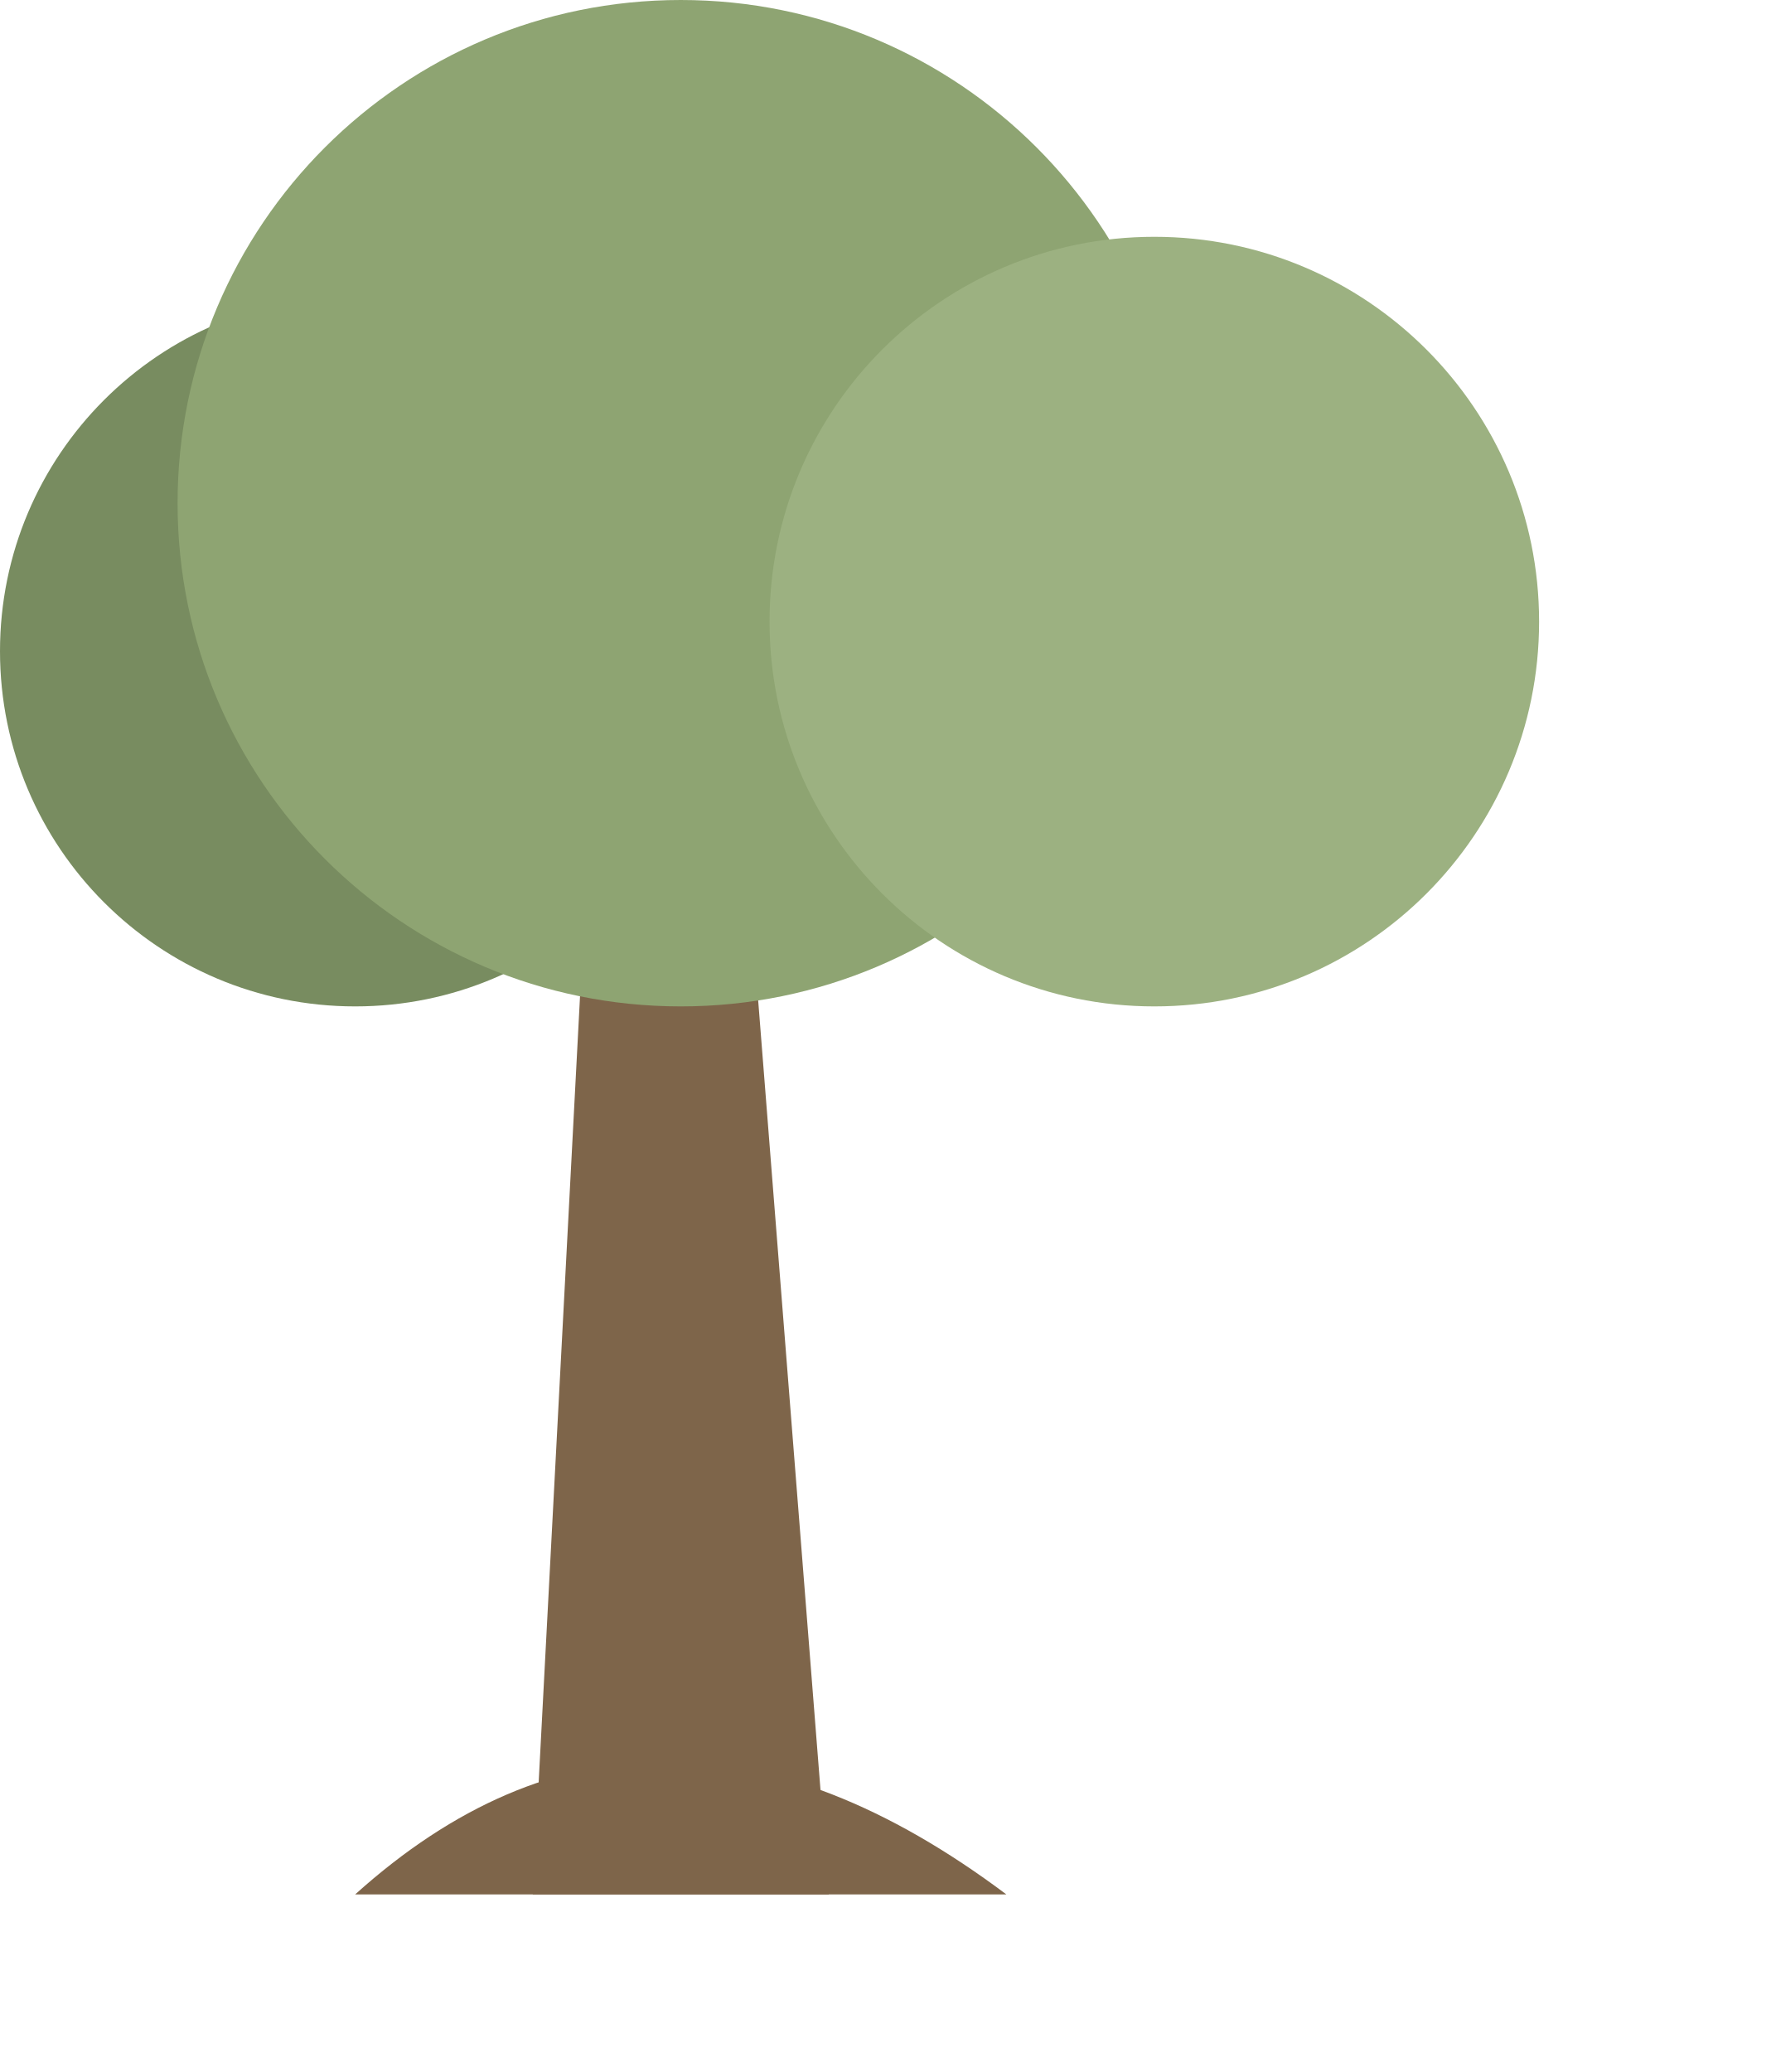
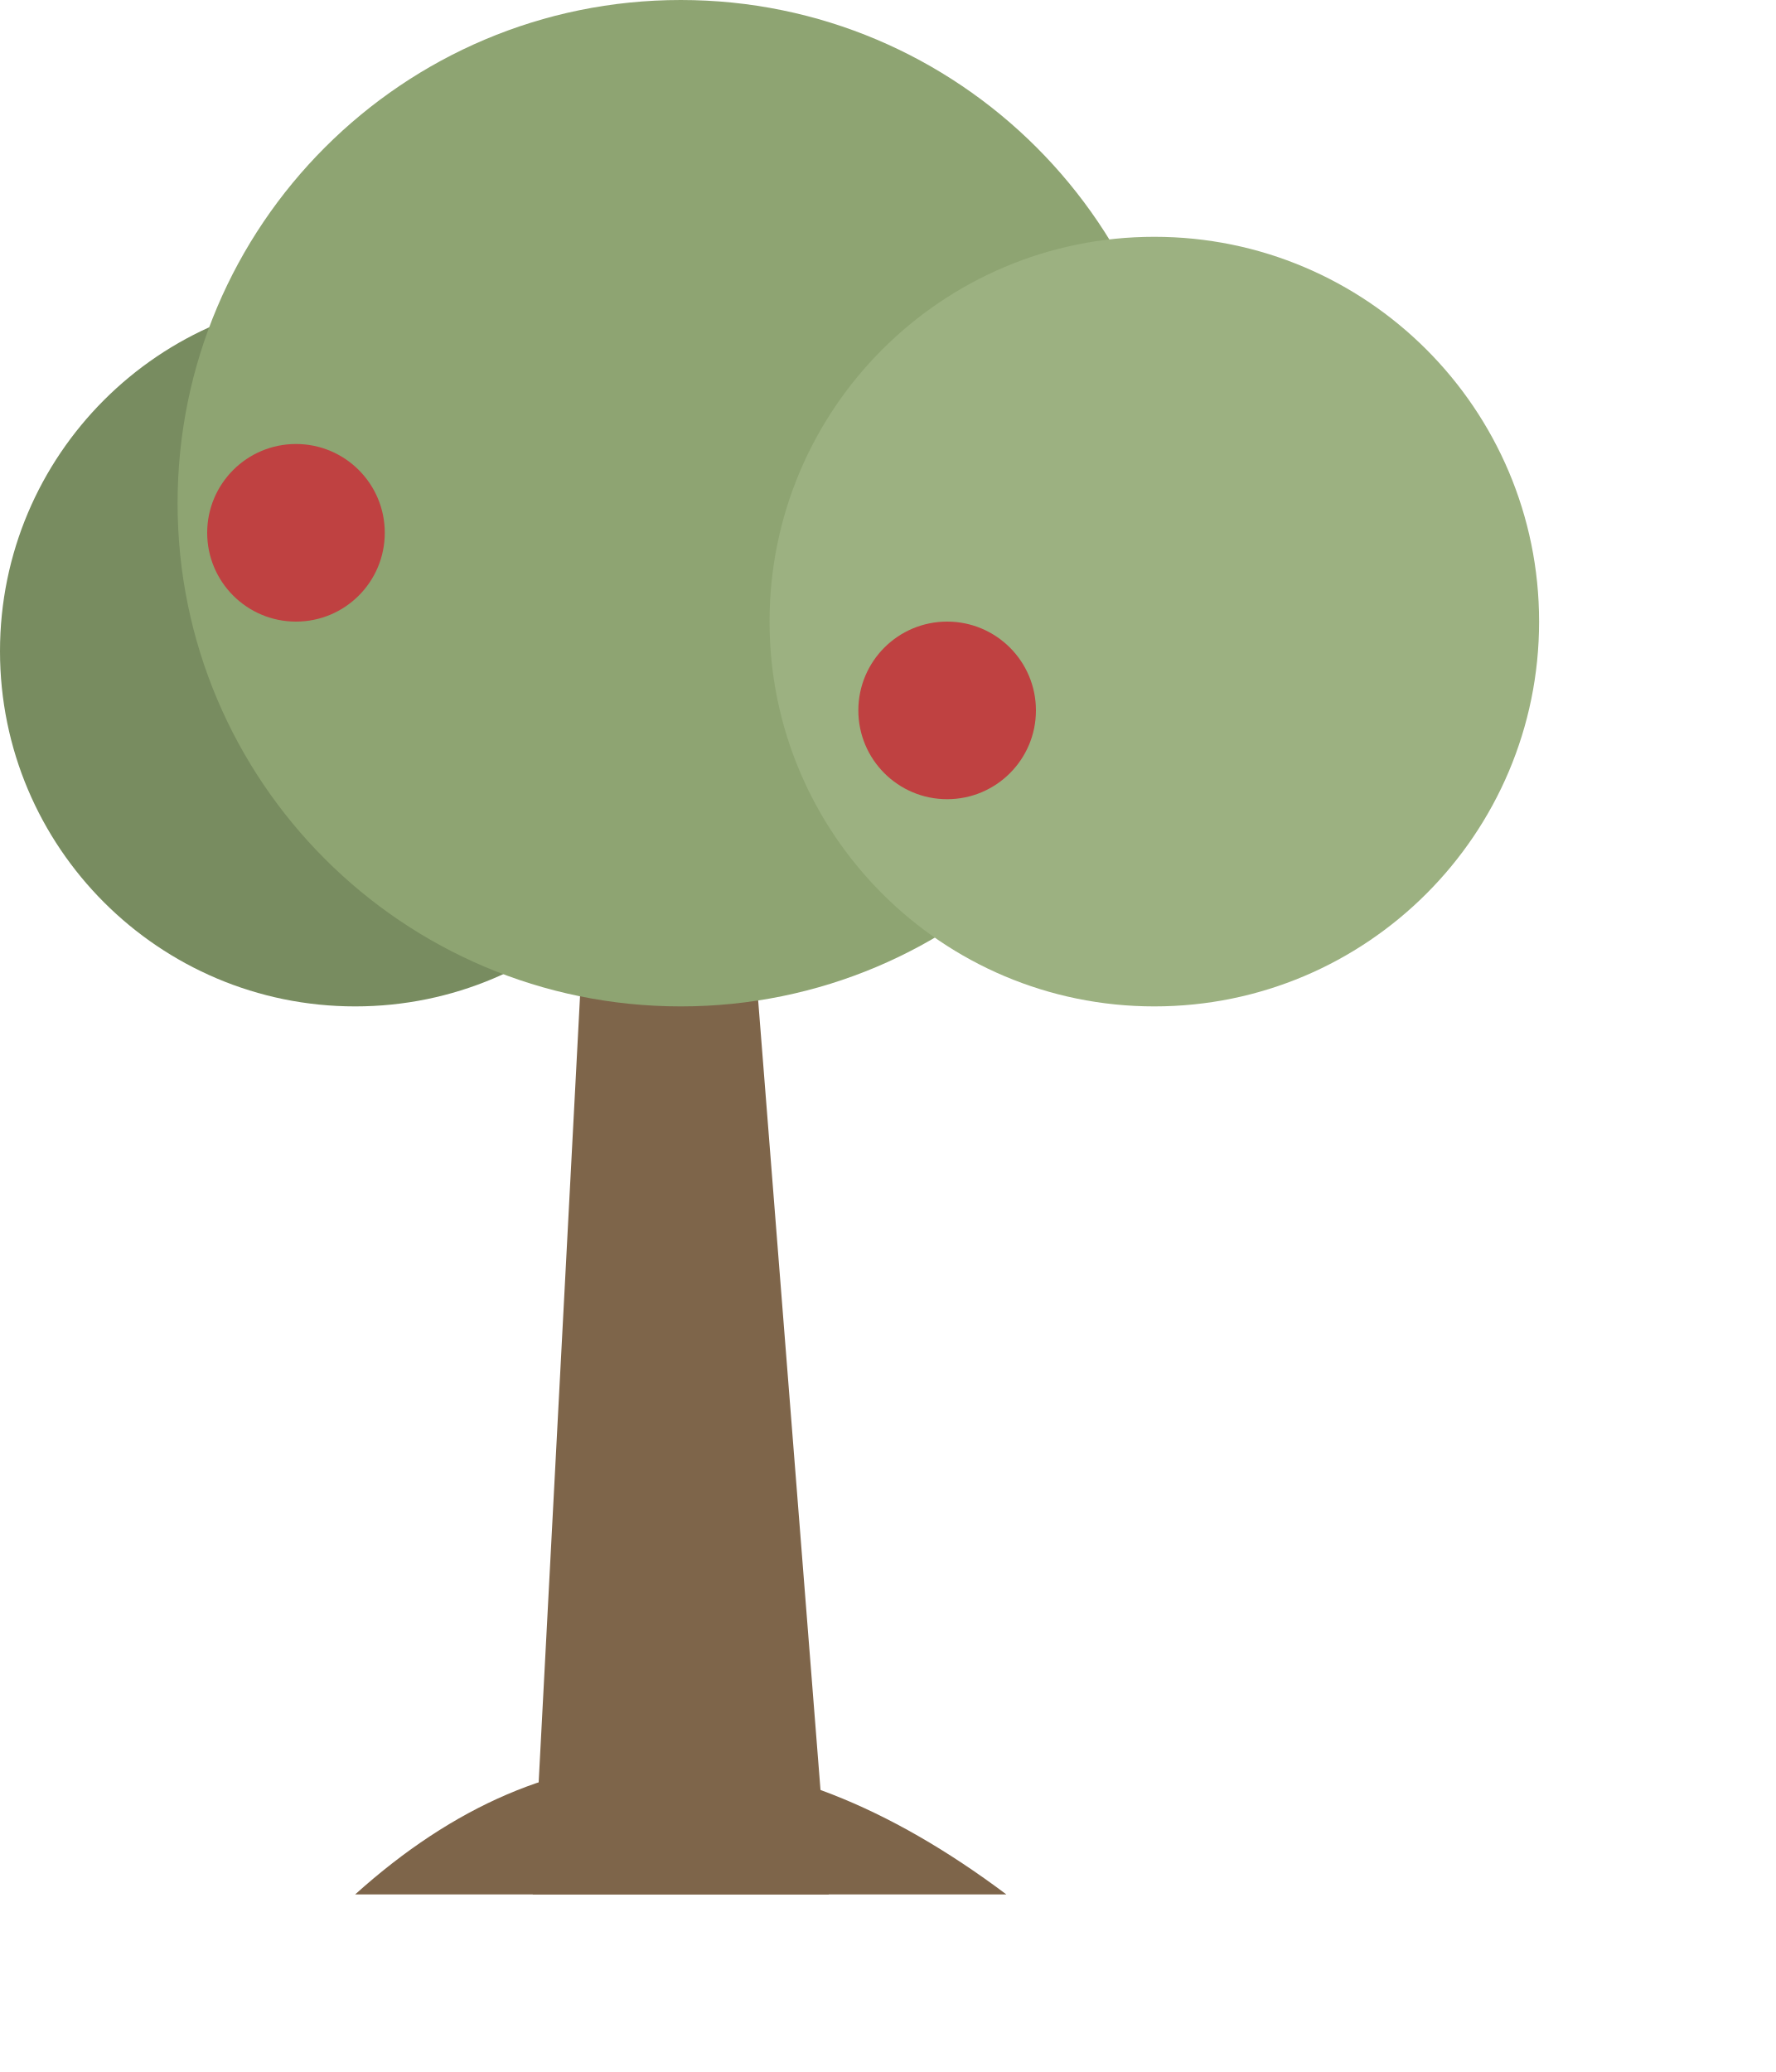
<svg xmlns="http://www.w3.org/2000/svg" width="300" height="350" version="1.1">
  <circle cx="195" cy="105" r="15" fill="#bf4141" class="apple" />
  <path d="M 100 130 h 25 l 15 190 H 85 90" fill="#7e654a" />
  <path d="M 60 320 Q 110 275 170 320" fill="#7e654a" />
  <circle cx="60" cy="110" r="60" fill="#788c60" class="leaves" />
  <circle cx="115" cy="85" r="85" fill="#8ea472" class="leaves" />
  <circle cx="195" cy="105" r="65" fill="#9cb181" class="leaves" />
+   <circle cx="50" cy="90" r="15" fill="#bf4141" class="leaves" />
+   <circle cx="160" cy="120" r="15" fill="#bf4141" class="leaves" />
  <style>
      svg:hover .apple, svg:hover .leaves { animation-play-state: running; } 

      .apple   { animation: drop 1.5s ease-in infinite; animation-play-state: paused;     }

      .leaves { animation: leaves 1.5s linear infinite; animation-play-state: paused; }

      @keyframes drop { 
        20%   { transform: translateY(0px);       }
        35%  { transform: translateY(200px);      }
        40%  { transform: translate(20px, 180px); }
        45%  { transform: translate(30px, 200px); }
        50%  { transform: translate(40px, 190px); }
        55%  { transform: translate(50px, 200px); }
        75% { transform: translate(120px, 200px);  }
        100% { transform: translate(120px, 200px); }
      }

      @keyframes leaves {
        0%   { transform: translateX(0px);  }
        5%  { transform: translateX(-10px); }
        10%  { transform: translateX(0px);  }
        15%  { transform: translateX(10px); }
        20% { transform: translateX(0px);   }
      }
    </style>
</svg>
